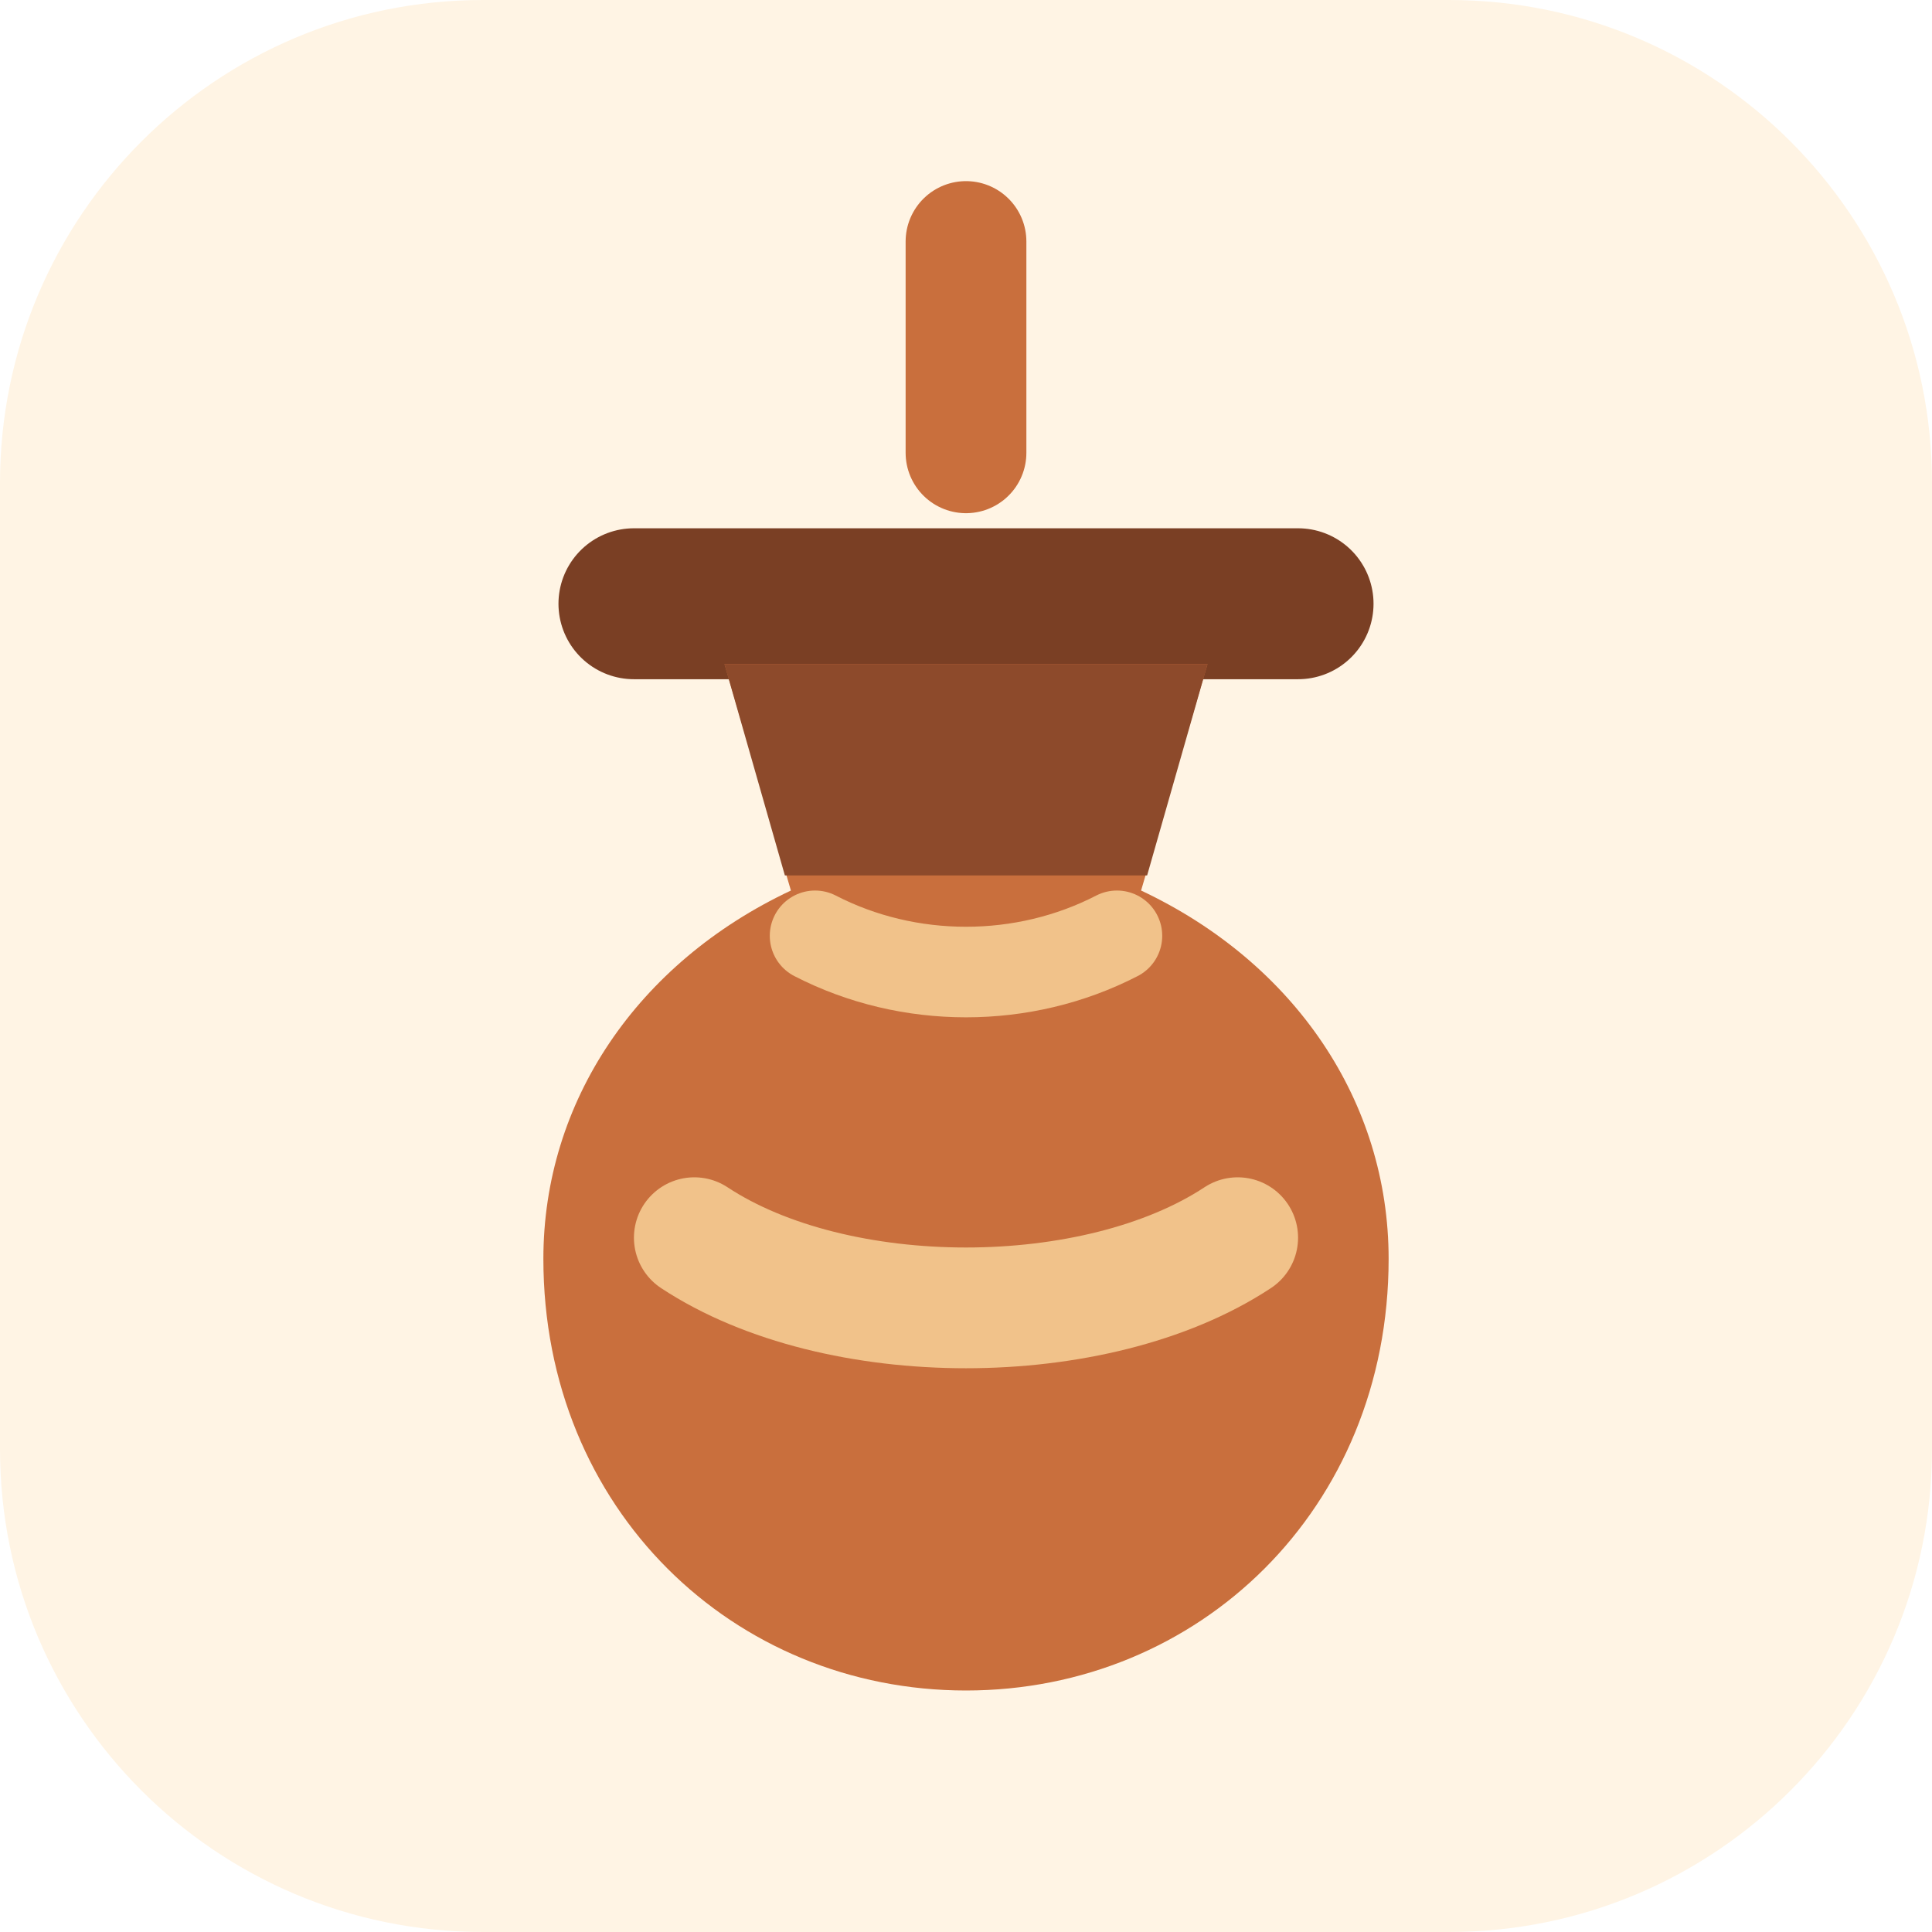
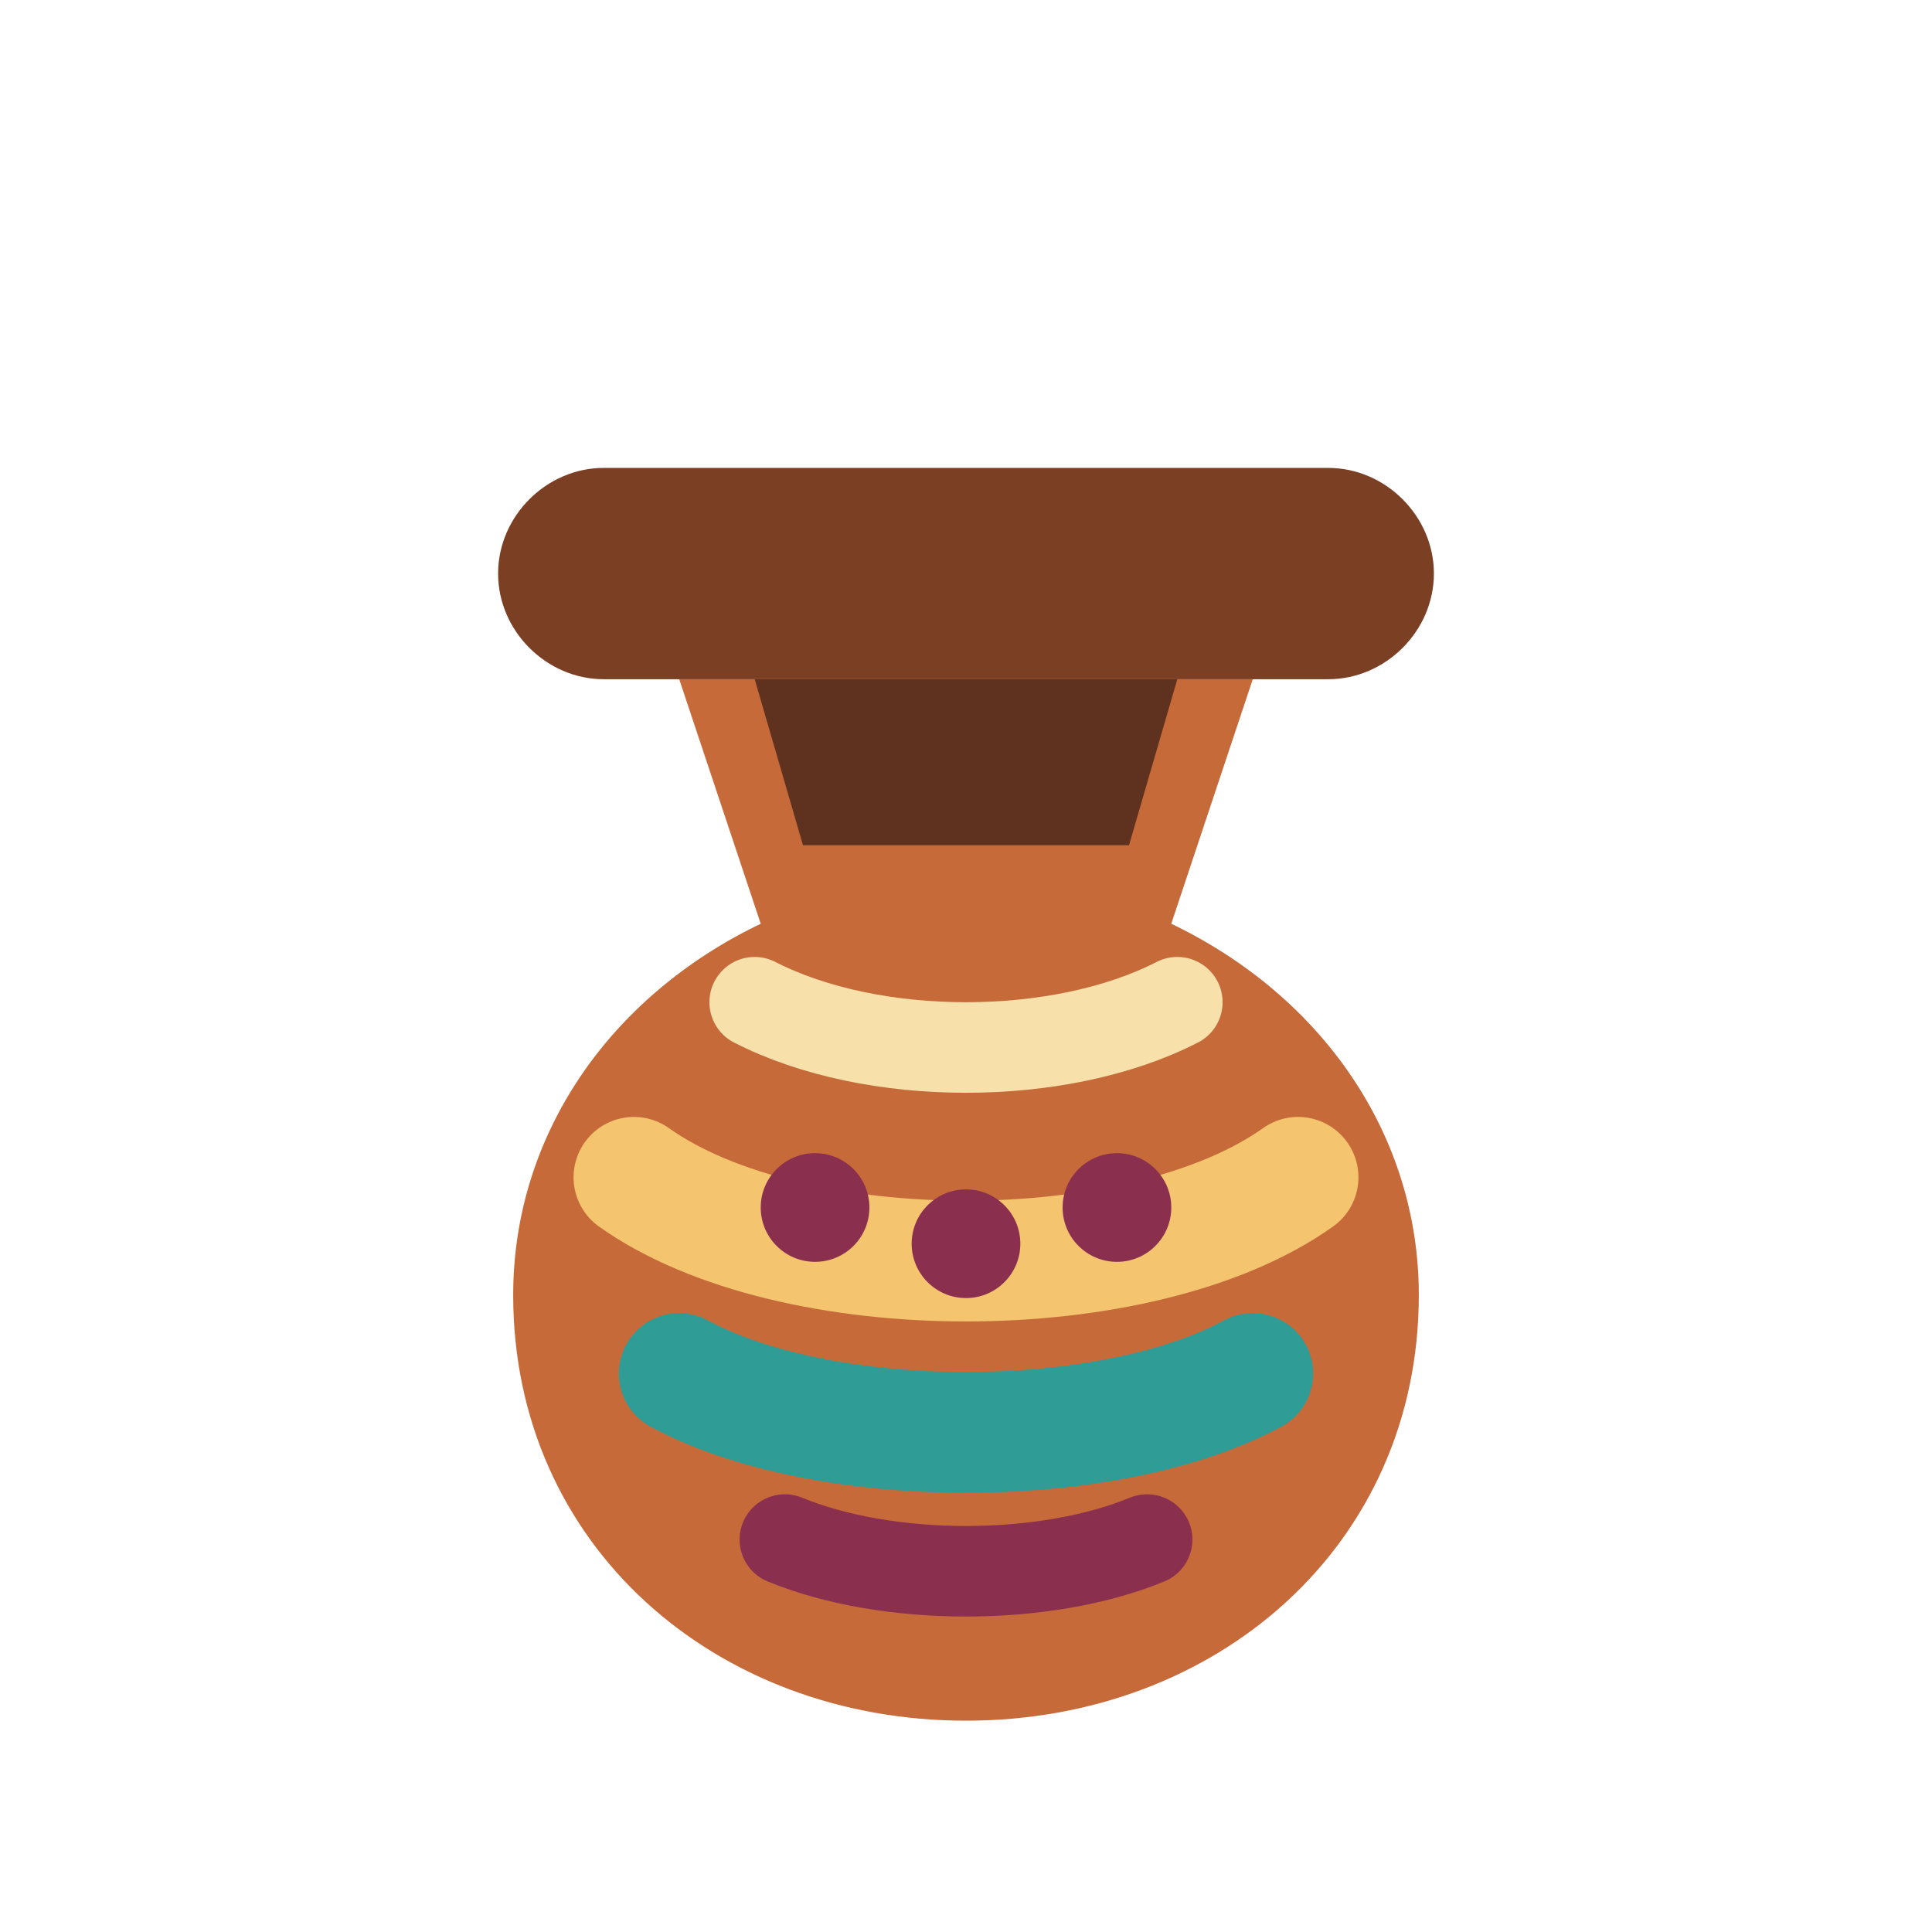
- <svg xmlns="http://www.w3.org/2000/svg" viewBox="0 0 64 64" role="img" aria-label="Artisan Marketplace clay pot logo">
-   <rect width="64" height="64" rx="16" fill="#FFF4E4" />
-   <path d="M21 20h22" stroke="#7A3F24" stroke-width="5" stroke-linecap="round" />
-   <path d="M24 22h16l-2.2 7.5c5.1 2.4 8.2 7 8.2 12.2C46 50 39.7 56 32 56S18 50 18 41.7c0-5.2 3.1-9.8 8.2-12.2L24 22Z" fill="#C96F3D" />
-   <path d="M24 22h16l-2 7H26l-2-7Z" fill="#8D4A2B" />
-   <path d="M23 41c4.7 3.1 13.3 3.1 18 0" fill="none" stroke="#F1C28A" stroke-width="4" stroke-linecap="round" />
-   <path d="M27 31c3.1 1.6 6.9 1.6 10 0" fill="none" stroke="#F1C28A" stroke-width="3" stroke-linecap="round" />
-   <path d="M32 8v7" stroke="#C96F3D" stroke-width="4" stroke-linecap="round" />
+ <svg xmlns="http://www.w3.org/2000/svg" viewBox="0 0 64 64" role="img" aria-label="Colorful mud pot logo">
+   <path d="M20 15.5h24c1.9 0 3.5 1.6 3.5 3.5s-1.6 3.5-3.5 3.5H20c-1.9 0-3.5-1.6-3.5-3.5s1.6-3.5 3.5-3.5Z" fill="#7B3F24" />
+   <path d="M22.5 22.5h19l-2.7 8.1C43.8 33 47 37.6 47 42.9 47 51.2 40.3 57 32 57s-15-5.8-15-14.1c0-5.3 3.2-9.9 8.2-12.3l-2.7-8.1Z" fill="#C66A3A" />
+   <path d="M25 22.5h14L37.4 28H26.6L25 22.5Z" fill="#5F321F" />
+   <path d="M21 39c5.2 3.7 16.8 3.7 22 0" fill="none" stroke="#F4C46F" stroke-width="4" stroke-linecap="round" />
+   <path d="M22.5 45.5c4.8 2.6 14.2 2.6 19 0" fill="none" stroke="#2F9C95" stroke-width="4" stroke-linecap="round" />
+   <path d="M25 33.2c3.9 2 10.1 2 14 0" fill="none" stroke="#F7E0AA" stroke-width="3" stroke-linecap="round" />
+   <path d="M26 51c3.4 1.4 8.6 1.4 12 0" fill="none" stroke="#8B2F4F" stroke-width="3" stroke-linecap="round" />
+   <circle cx="27" cy="40" r="1.8" fill="#8B2F4F" />
+   <circle cx="32" cy="41.2" r="1.8" fill="#8B2F4F" />
+   <circle cx="37" cy="40" r="1.8" fill="#8B2F4F" />
</svg>
